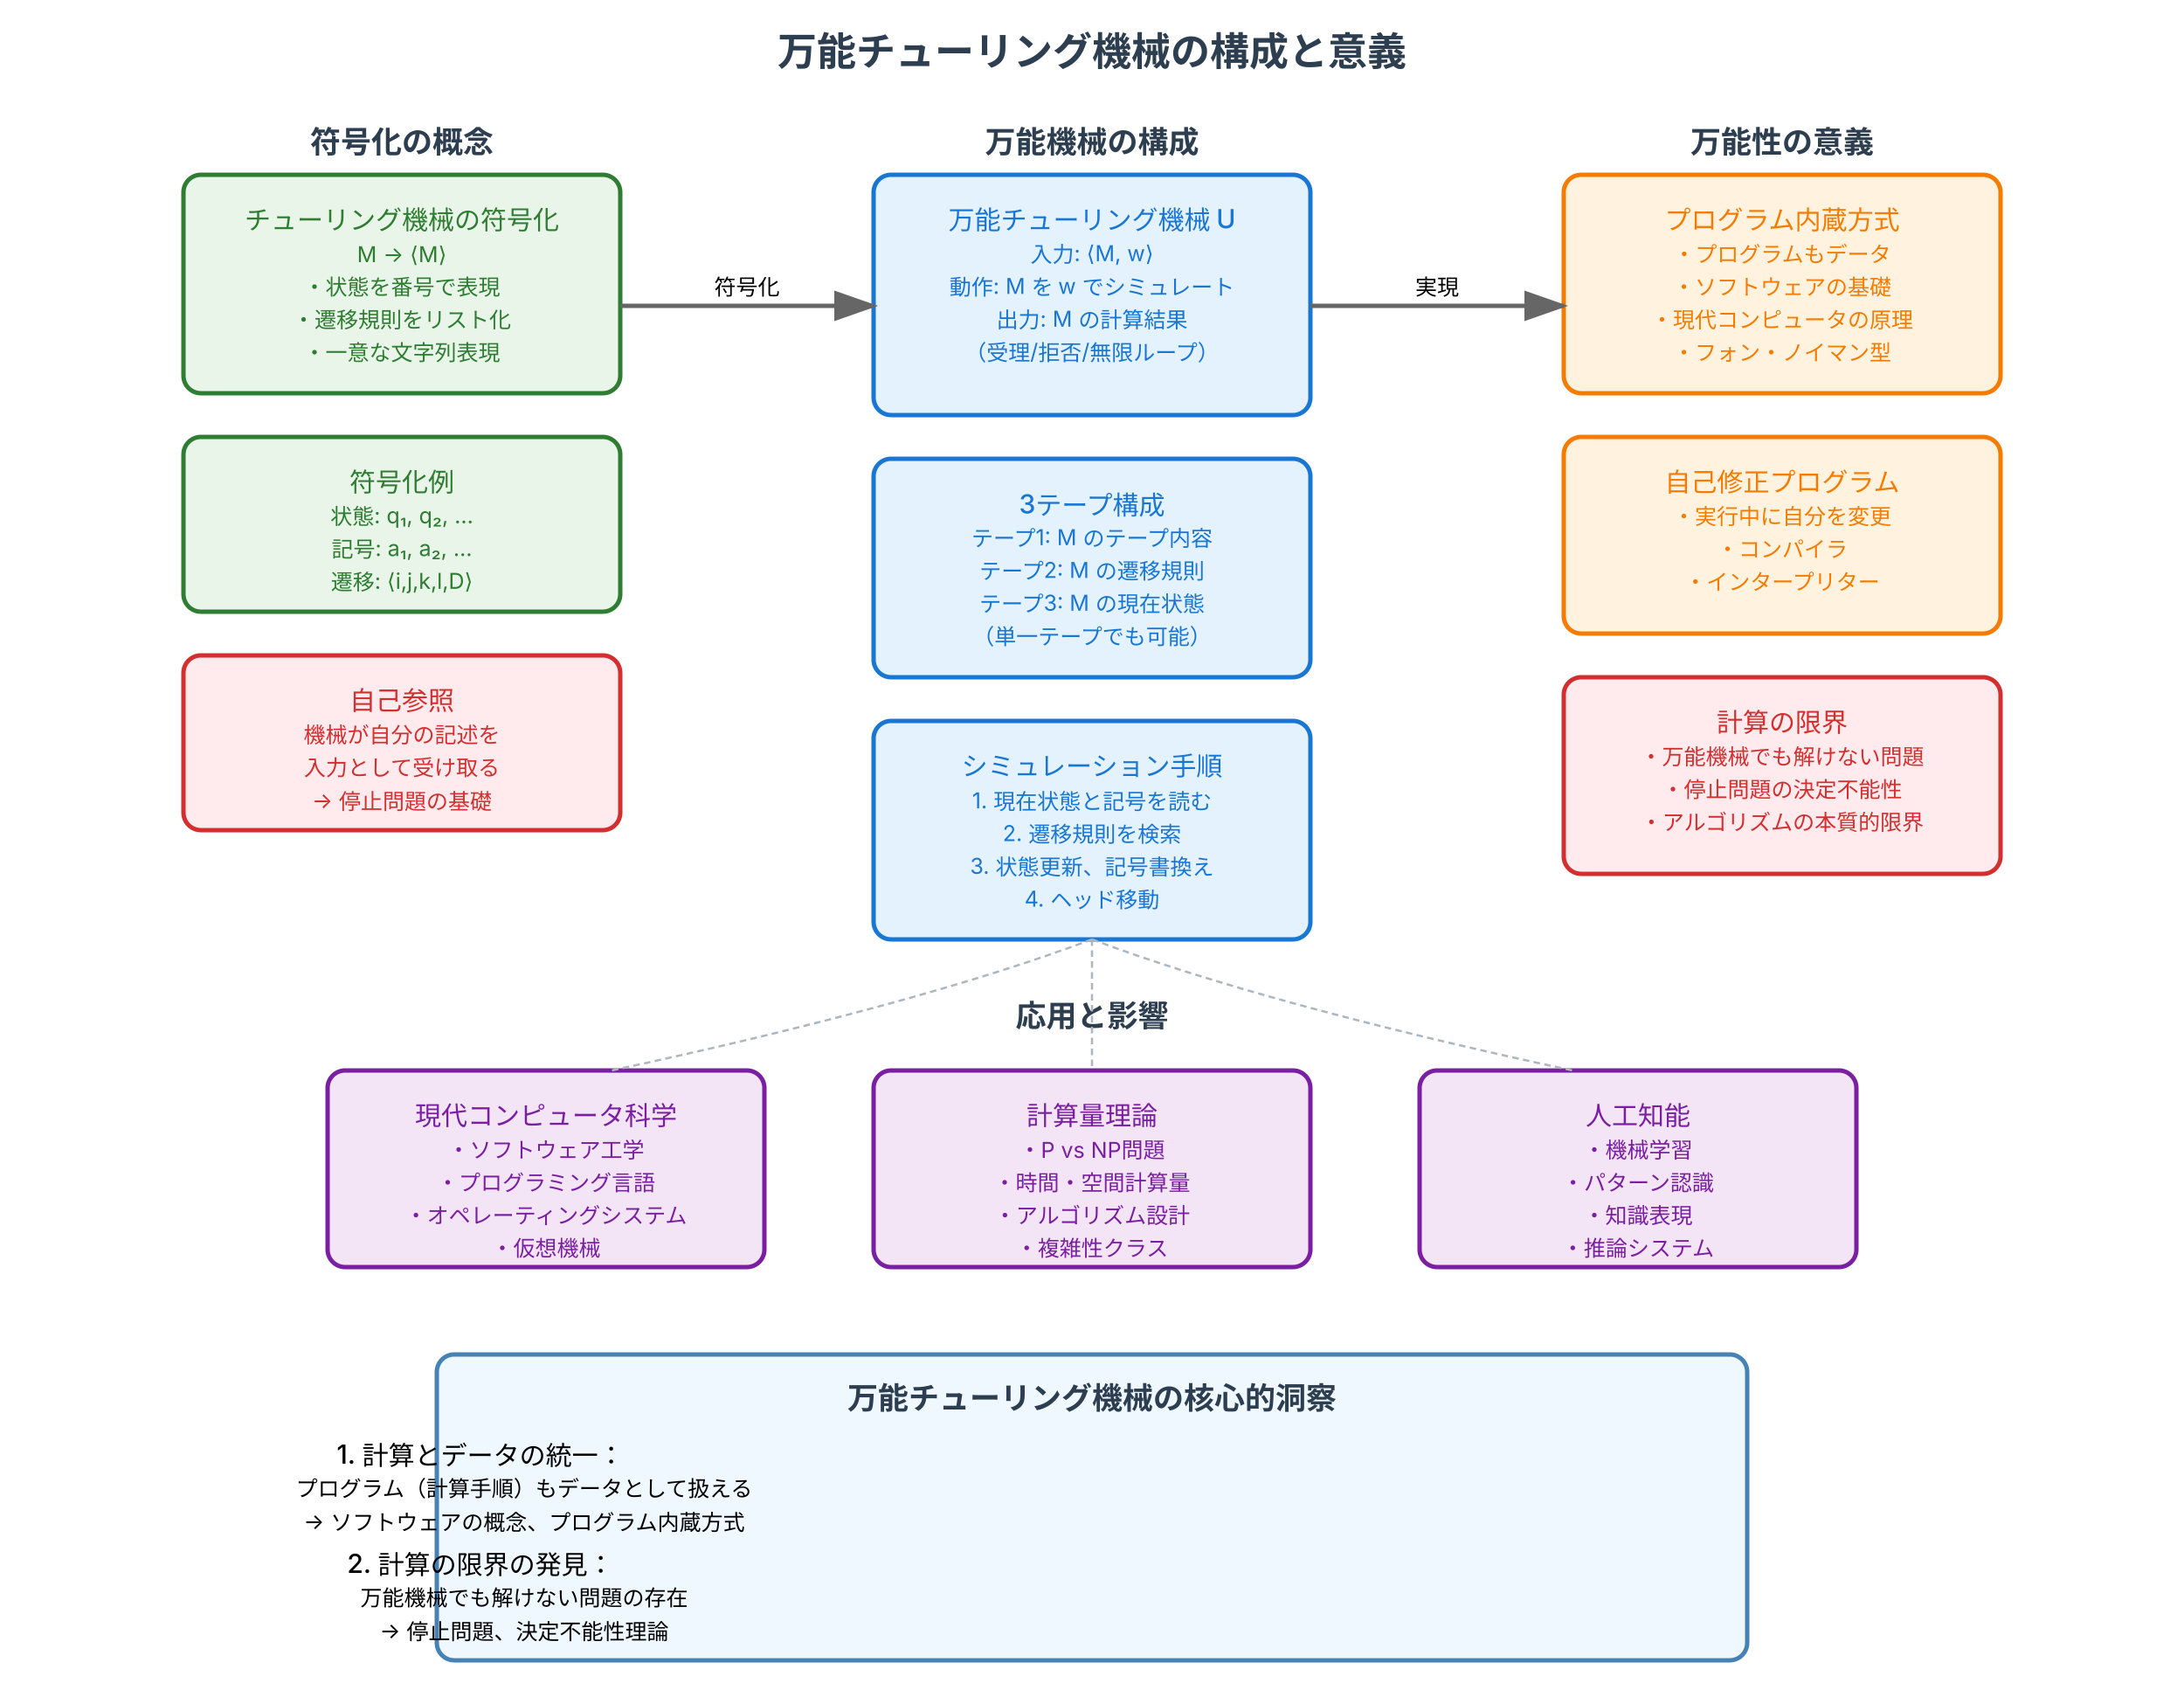
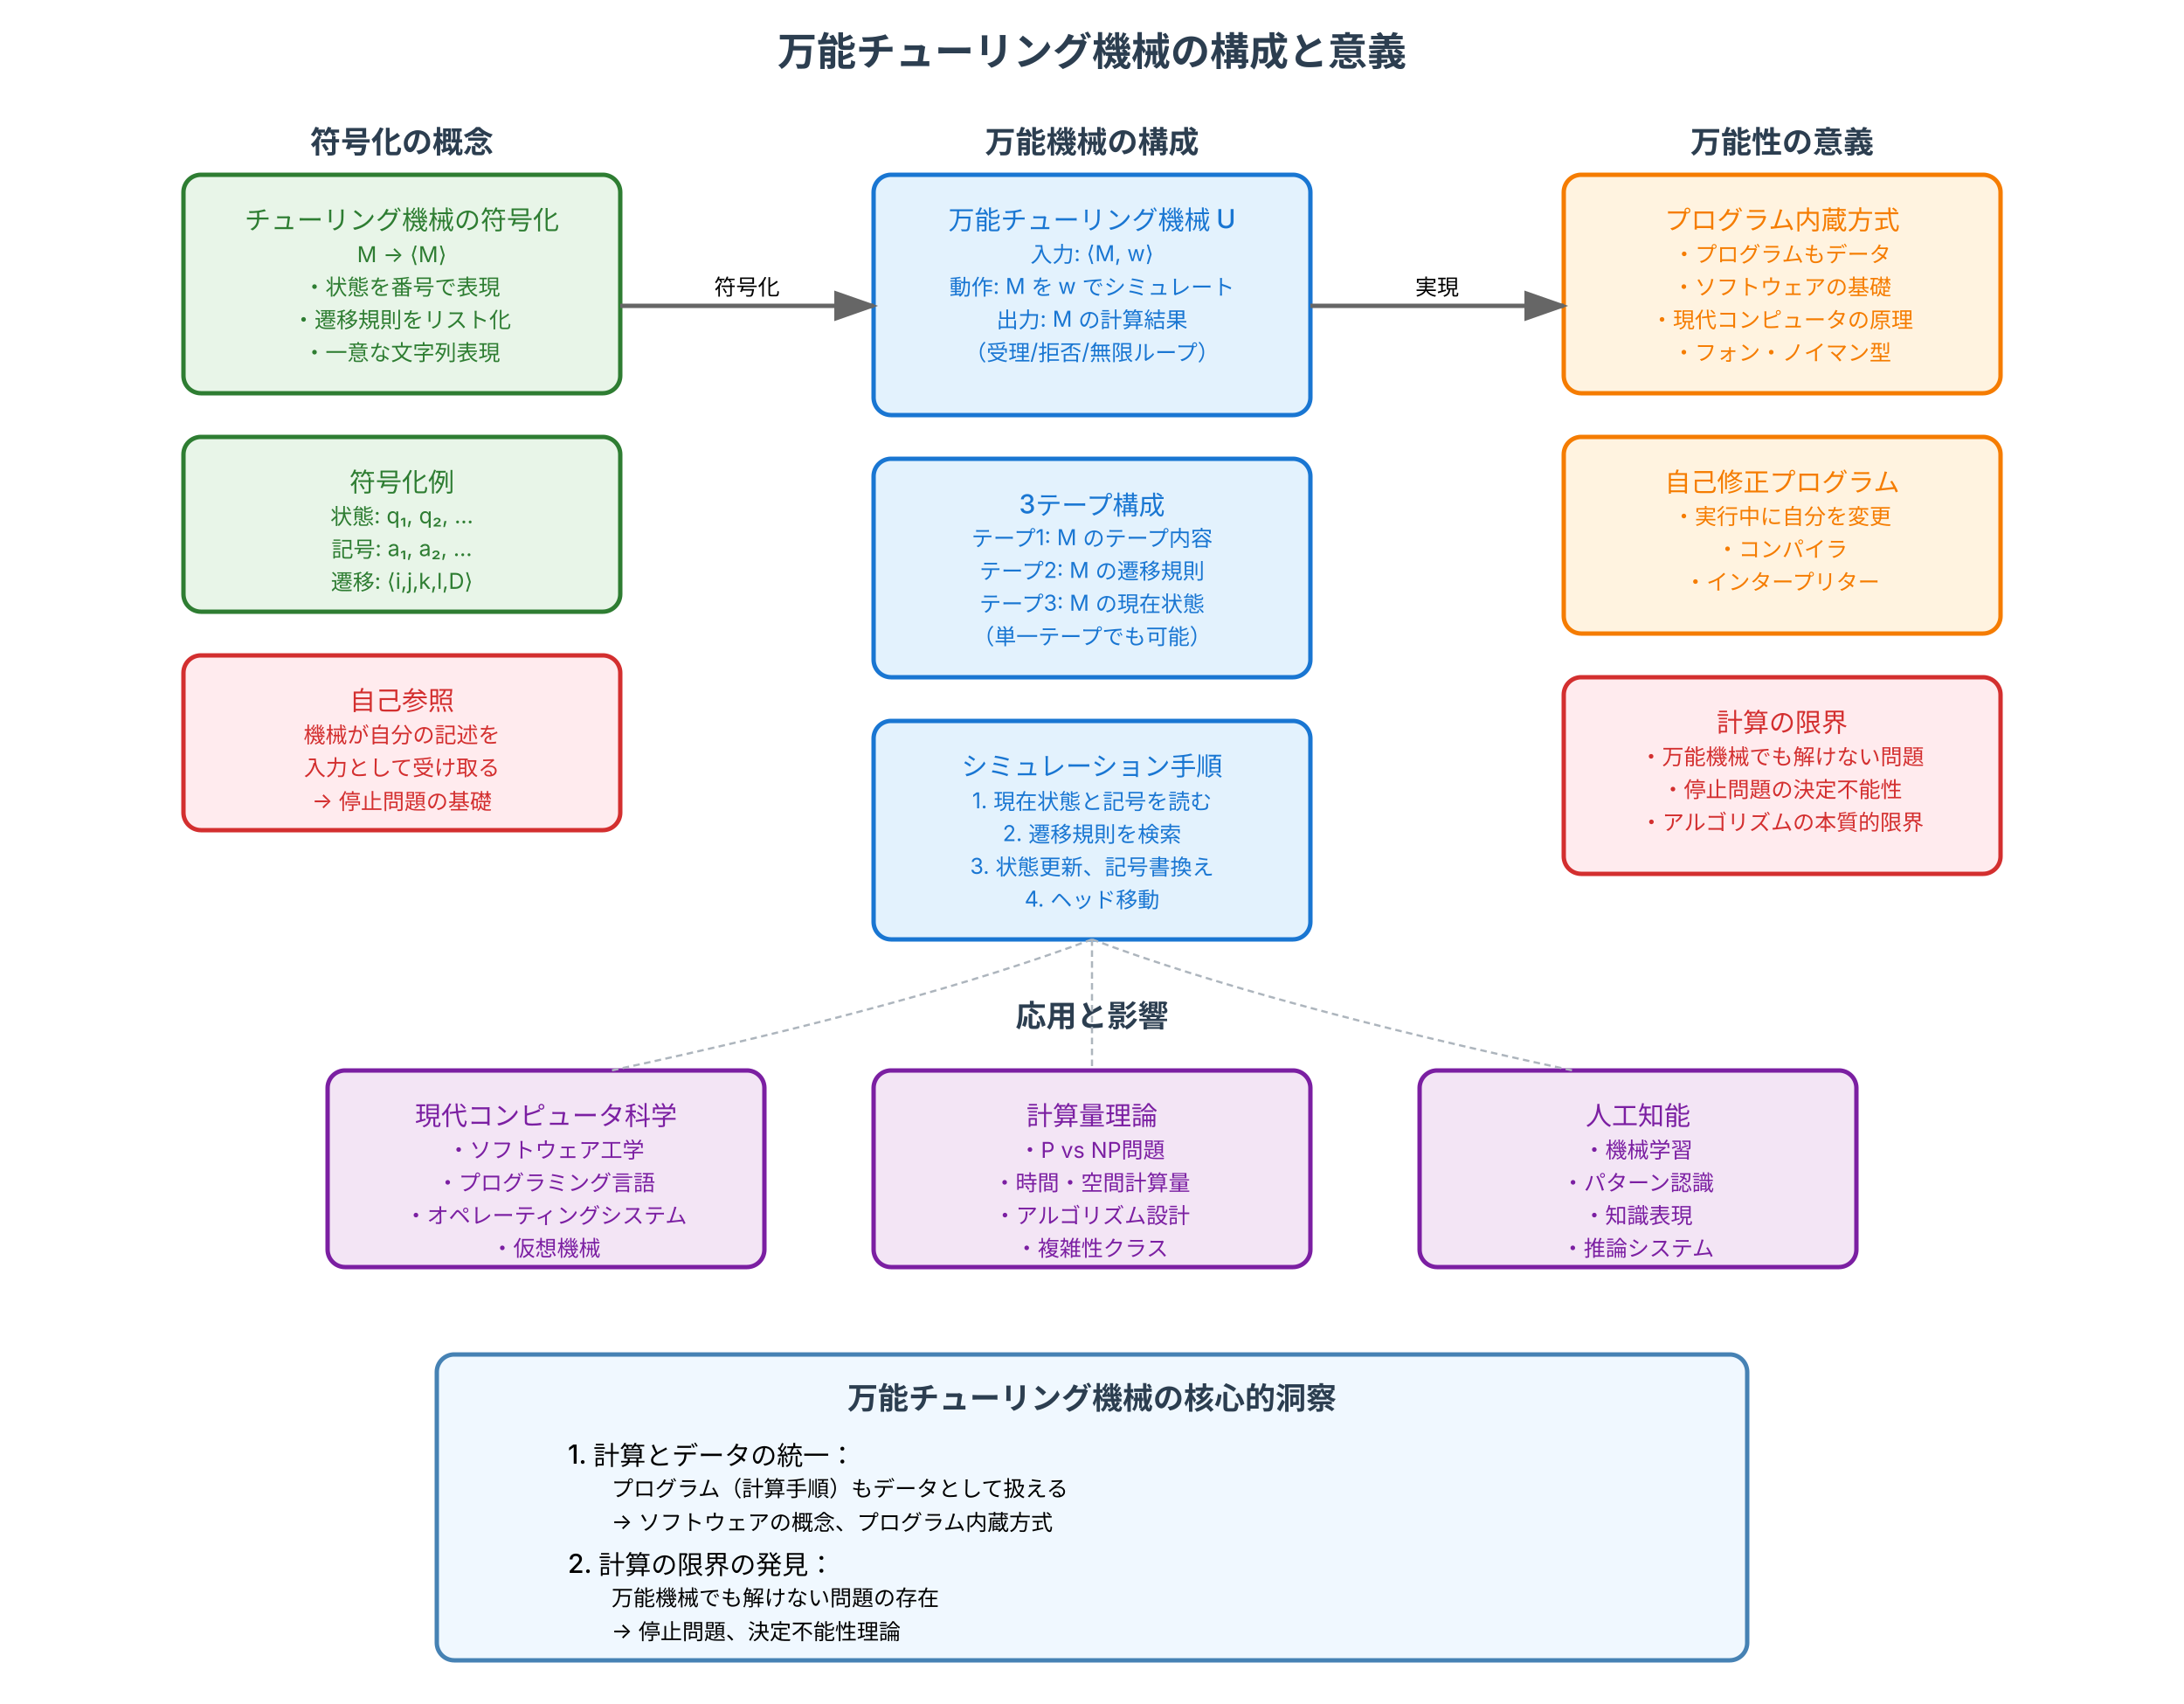
<svg xmlns="http://www.w3.org/2000/svg" viewBox="0 0 1000 780" width="1000" height="780">
  <defs>
    <style>
      .encoding-box { fill: #e8f5e8; stroke: #2e7d32; stroke-width: 2; rx: 8; }
      .utm-box { fill: #e3f2fd; stroke: #1976d2; stroke-width: 2; rx: 8; }
      .significance-box { fill: #fff3e0; stroke: #f57c00; stroke-width: 2; rx: 8; }
      .applications-box { fill: #f3e5f5; stroke: #7b1fa2; stroke-width: 2; rx: 8; }
      .selfref-box { fill: #ffebee; stroke: #d32f2f; stroke-width: 2; rx: 8; }
      
      .title-text { font-family: 'Inter', 'Helvetica Neue', Helvetica, sans-serif; font-size: 18px; font-weight: 700; fill: #2c3e50; text-anchor: middle; }
      .section-title { font-family: 'Inter', 'Helvetica Neue', Helvetica, sans-serif; font-size: 14px; font-weight: 600; fill: #2c3e50; text-anchor: middle; }
      .main-text { font-family: 'Inter', 'Helvetica Neue', Helvetica, sans-serif; font-size: 12px; font-weight: 500; text-anchor: middle; }
      .detail-text { font-family: 'Inter', 'Helvetica Neue', Helvetica, sans-serif; font-size: 10px; text-anchor: middle; }
      .flow-arrow { stroke: #666; stroke-width: 2; fill: none; marker-end: url(#arrowhead); }
      .connection-line { stroke: #adb5bd; stroke-width: 1; fill: none; stroke-dasharray: 3,2; }
    </style>
    <marker id="arrowhead" markerWidth="10" markerHeight="7" refX="9" refY="3.5" orient="auto">
      <polygon points="0 0, 10 3.5, 0 7" fill="#666" />
    </marker>
  </defs>
  <rect width="1000" height="780" fill="#ffffff" />
  <text x="500" y="30" class="title-text">万能チューリング機械の構成と意義</text>
  <text x="184" y="70" class="section-title">符号化の概念</text>
  <rect x="84" y="80" width="200" height="100" class="encoding-box" />
  <text x="184" y="105" class="main-text" fill="#2e7d32">チューリング機械の符号化</text>
  <text x="184" y="120" class="detail-text" fill="#2e7d32">M → ⟨M⟩</text>
  <text x="184" y="135" class="detail-text" fill="#2e7d32">・状態を番号で表現</text>
  <text x="184" y="150" class="detail-text" fill="#2e7d32">・遷移規則をリスト化</text>
  <text x="184" y="165" class="detail-text" fill="#2e7d32">・一意な文字列表現</text>
  <rect x="84" y="200" width="200" height="80" class="encoding-box" />
  <text x="184" y="225" class="main-text" fill="#2e7d32">符号化例</text>
  <text x="184" y="240" class="detail-text" fill="#2e7d32">状態: q₁, q₂, ...</text>
  <text x="184" y="255" class="detail-text" fill="#2e7d32">記号: a₁, a₂, ...</text>
  <text x="184" y="270" class="detail-text" fill="#2e7d32">遷移: ⟨i,j,k,l,D⟩</text>
  <rect x="84" y="300" width="200" height="80" class="selfref-box" />
  <text x="184" y="325" class="main-text" fill="#d32f2f">自己参照</text>
  <text x="184" y="340" class="detail-text" fill="#d32f2f">機械が自分の記述を</text>
  <text x="184" y="355" class="detail-text" fill="#d32f2f">入力として受け取る</text>
  <text x="184" y="370" class="detail-text" fill="#d32f2f">→ 停止問題の基礎</text>
  <text x="500" y="70" class="section-title">万能機械の構成</text>
  <rect x="400" y="80" width="200" height="110" class="utm-box" />
  <text x="500" y="105" class="main-text" fill="#1976d2">万能チューリング機械 U</text>
  <text x="500" y="120" class="detail-text" fill="#1976d2">入力: ⟨M, w⟩</text>
  <text x="500" y="135" class="detail-text" fill="#1976d2">動作: M を w でシミュレート</text>
  <text x="500" y="150" class="detail-text" fill="#1976d2">出力: M の計算結果</text>
  <text x="500" y="165" class="detail-text" fill="#1976d2">（受理/拒否/無限ループ）</text>
  <rect x="400" y="210" width="200" height="100" class="utm-box" />
  <text x="500" y="235" class="main-text" fill="#1976d2">3テープ構成</text>
  <text x="500" y="250" class="detail-text" fill="#1976d2">テープ1: M のテープ内容</text>
  <text x="500" y="265" class="detail-text" fill="#1976d2">テープ2: M の遷移規則</text>
  <text x="500" y="280" class="detail-text" fill="#1976d2">テープ3: M の現在状態</text>
  <text x="500" y="295" class="detail-text" fill="#1976d2">（単一テープでも可能）</text>
  <rect x="400" y="330" width="200" height="100" class="utm-box" />
  <text x="500" y="355" class="main-text" fill="#1976d2">シミュレーション手順</text>
  <text x="500" y="370" class="detail-text" fill="#1976d2">1. 現在状態と記号を読む</text>
  <text x="500" y="385" class="detail-text" fill="#1976d2">2. 遷移規則を検索</text>
  <text x="500" y="400" class="detail-text" fill="#1976d2">3. 状態更新、記号書換え</text>
  <text x="500" y="415" class="detail-text" fill="#1976d2">4. ヘッド移動</text>
  <text x="816" y="70" class="section-title">万能性の意義</text>
  <rect x="716" y="80" width="200" height="100" class="significance-box" />
  <text x="816" y="105" class="main-text" fill="#f57c00">プログラム内蔵方式</text>
  <text x="816" y="120" class="detail-text" fill="#f57c00">・プログラムもデータ</text>
  <text x="816" y="135" class="detail-text" fill="#f57c00">・ソフトウェアの基礎</text>
  <text x="816" y="150" class="detail-text" fill="#f57c00">・現代コンピュータの原理</text>
  <text x="816" y="165" class="detail-text" fill="#f57c00">・フォン・ノイマン型</text>
  <rect x="716" y="200" width="200" height="90" class="significance-box" />
  <text x="816" y="225" class="main-text" fill="#f57c00">自己修正プログラム</text>
  <text x="816" y="240" class="detail-text" fill="#f57c00">・実行中に自分を変更</text>
  <text x="816" y="255" class="detail-text" fill="#f57c00">・コンパイラ</text>
  <text x="816" y="270" class="detail-text" fill="#f57c00">・インタープリター</text>
  <rect x="716" y="310" width="200" height="90" class="selfref-box" />
  <text x="816" y="335" class="main-text" fill="#d32f2f">計算の限界</text>
  <text x="816" y="350" class="detail-text" fill="#d32f2f">・万能機械でも解けない問題</text>
  <text x="816" y="365" class="detail-text" fill="#d32f2f">・停止問題の決定不能性</text>
  <text x="816" y="380" class="detail-text" fill="#d32f2f">・アルゴリズムの本質的限界</text>
  <text x="500" y="470" class="section-title">応用と影響</text>
  <rect x="150" y="490" width="200" height="90" class="applications-box" />
  <text x="250" y="515" class="main-text" fill="#7b1fa2">現代コンピュータ科学</text>
  <text x="250" y="530" class="detail-text" fill="#7b1fa2">・ソフトウェア工学</text>
  <text x="250" y="545" class="detail-text" fill="#7b1fa2">・プログラミング言語</text>
  <text x="250" y="560" class="detail-text" fill="#7b1fa2">・オペレーティングシステム</text>
  <text x="250" y="575" class="detail-text" fill="#7b1fa2">・仮想機械</text>
  <rect x="400" y="490" width="200" height="90" class="applications-box" />
  <text x="500" y="515" class="main-text" fill="#7b1fa2">計算量理論</text>
  <text x="500" y="530" class="detail-text" fill="#7b1fa2">・P vs NP問題</text>
  <text x="500" y="545" class="detail-text" fill="#7b1fa2">・時間・空間計算量</text>
  <text x="500" y="560" class="detail-text" fill="#7b1fa2">・アルゴリズム設計</text>
  <text x="500" y="575" class="detail-text" fill="#7b1fa2">・複雑性クラス</text>
  <rect x="650" y="490" width="200" height="90" class="applications-box" />
  <text x="750" y="515" class="main-text" fill="#7b1fa2">人工知能</text>
  <text x="750" y="530" class="detail-text" fill="#7b1fa2">・機械学習</text>
  <text x="750" y="545" class="detail-text" fill="#7b1fa2">・パターン認識</text>
  <text x="750" y="560" class="detail-text" fill="#7b1fa2">・知識表現</text>
  <text x="750" y="575" class="detail-text" fill="#7b1fa2">・推論システム</text>
  <line x1="284" y1="140" x2="400" y2="140" class="flow-arrow" />
  <line x1="600" y1="140" x2="716" y2="140" class="flow-arrow" />
  <text x="342" y="135" class="detail-text">符号化</text>
  <text x="658" y="135" class="detail-text">実現</text>
  <path d="M 500 430 Q 420 460 280 490" class="connection-line" />
  <path d="M 500 430 L 500 490" class="connection-line" />
  <path d="M 500 430 Q 580 460 720 490" class="connection-line" />
  <rect x="200" y="620" width="600" height="140" rx="8" fill="#f0f8ff" stroke="#4682b4" stroke-width="2" />
  <text x="500" y="645" class="section-title">万能チューリング機械の核心的洞察</text>
-   <text x="220" y="670" class="main-text" text-anchor="start">1. 計算とデータの統一：</text>
-   <text x="240" y="685" class="detail-text" text-anchor="start">プログラム（計算手順）もデータとして扱える</text>
-   <text x="240" y="700" class="detail-text" text-anchor="start">→ ソフトウェアの概念、プログラム内蔵方式</text>
-   <text x="220" y="720" class="main-text" text-anchor="start">2. 計算の限界の発見：</text>
-   <text x="240" y="735" class="detail-text" text-anchor="start">万能機械でも解けない問題の存在</text>
-   <text x="240" y="750" class="detail-text" text-anchor="start">→ 停止問題、決定不能性理論</text>
+   <text x="260" y="670" class="main-text" style="text-anchor:start">1. 計算とデータの統一：</text>
+   <text x="280" y="685" class="detail-text" style="text-anchor:start">プログラム（計算手順）もデータとして扱える</text>
+   <text x="280" y="700" class="detail-text" style="text-anchor:start">→ ソフトウェアの概念、プログラム内蔵方式</text>
+   <text x="260" y="720" class="main-text" style="text-anchor:start">2. 計算の限界の発見：</text>
+   <text x="280" y="735" class="detail-text" style="text-anchor:start">万能機械でも解けない問題の存在</text>
+   <text x="280" y="750" class="detail-text" style="text-anchor:start">→ 停止問題、決定不能性理論</text>
</svg>
